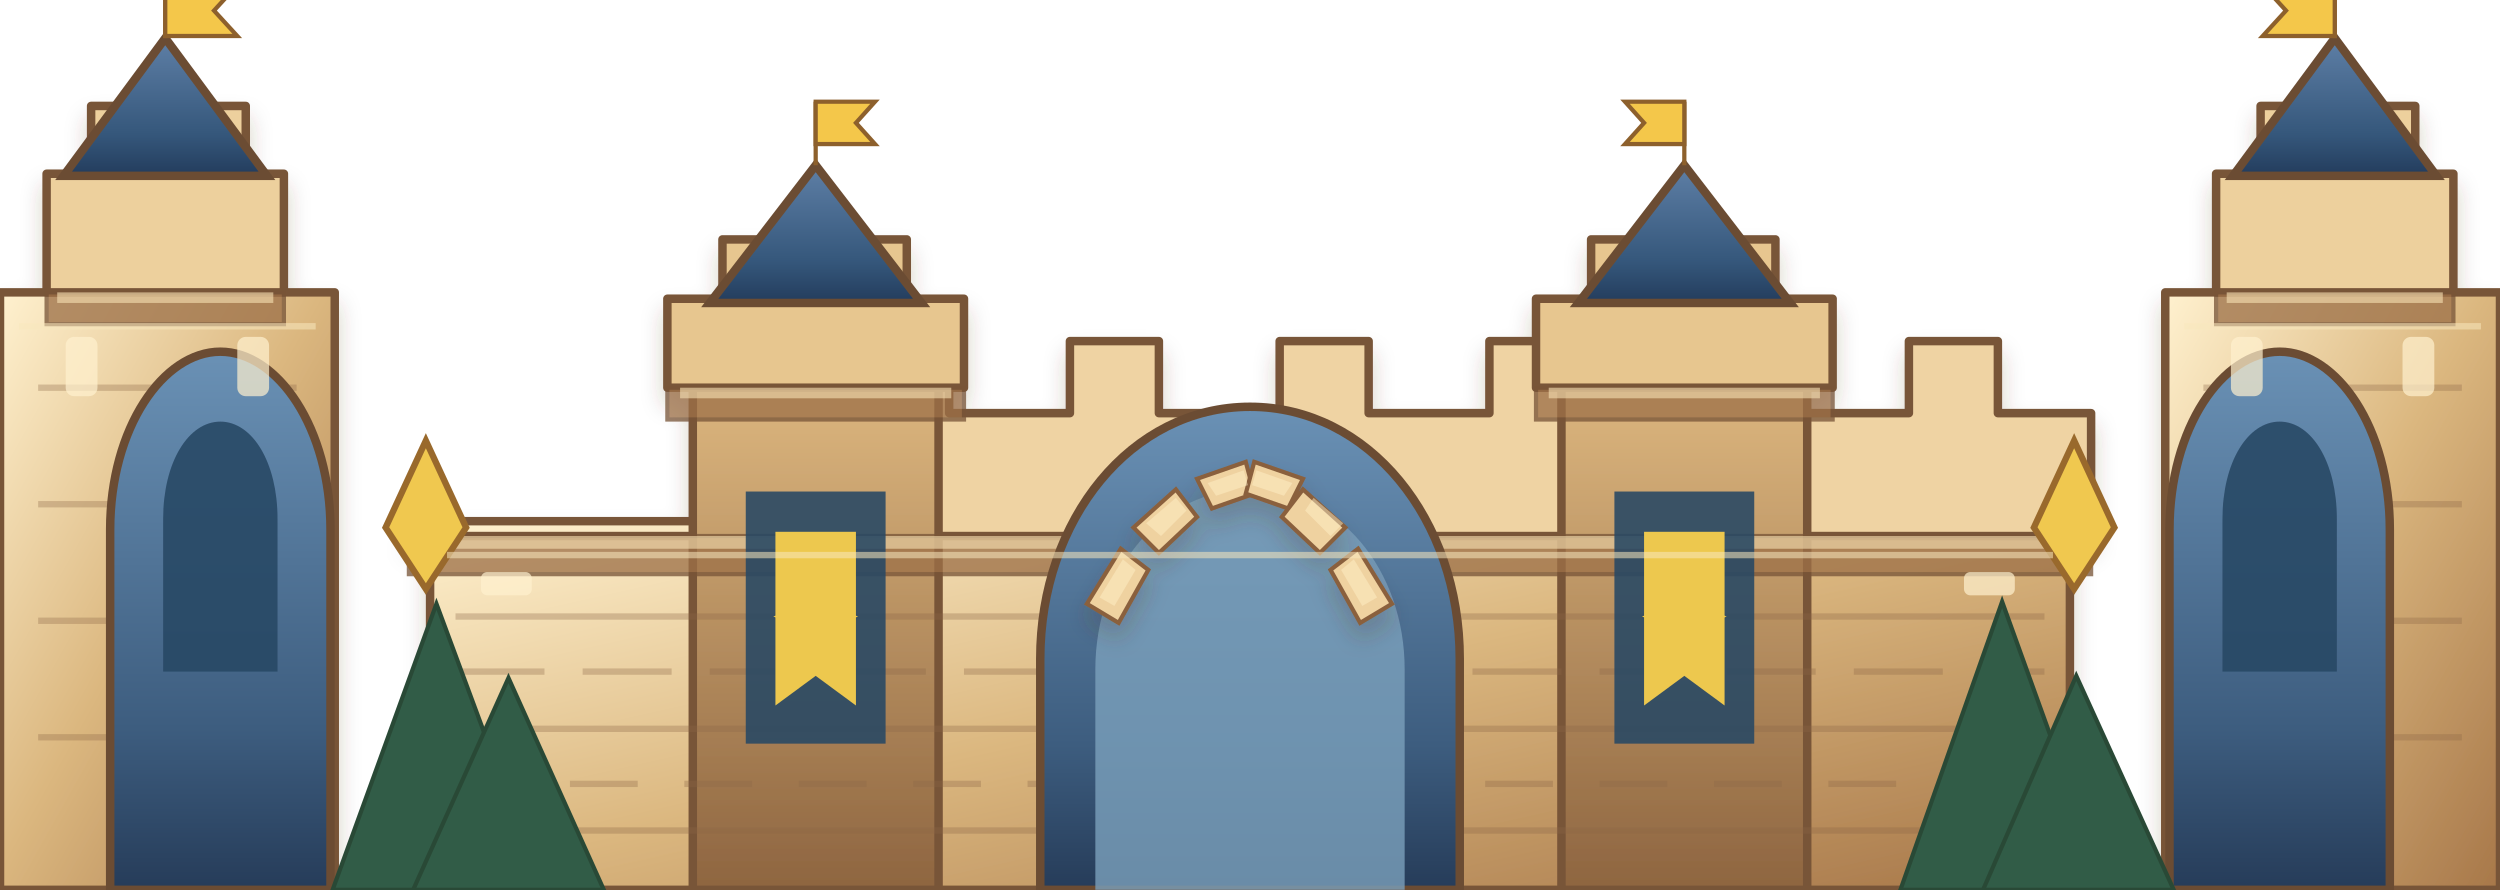
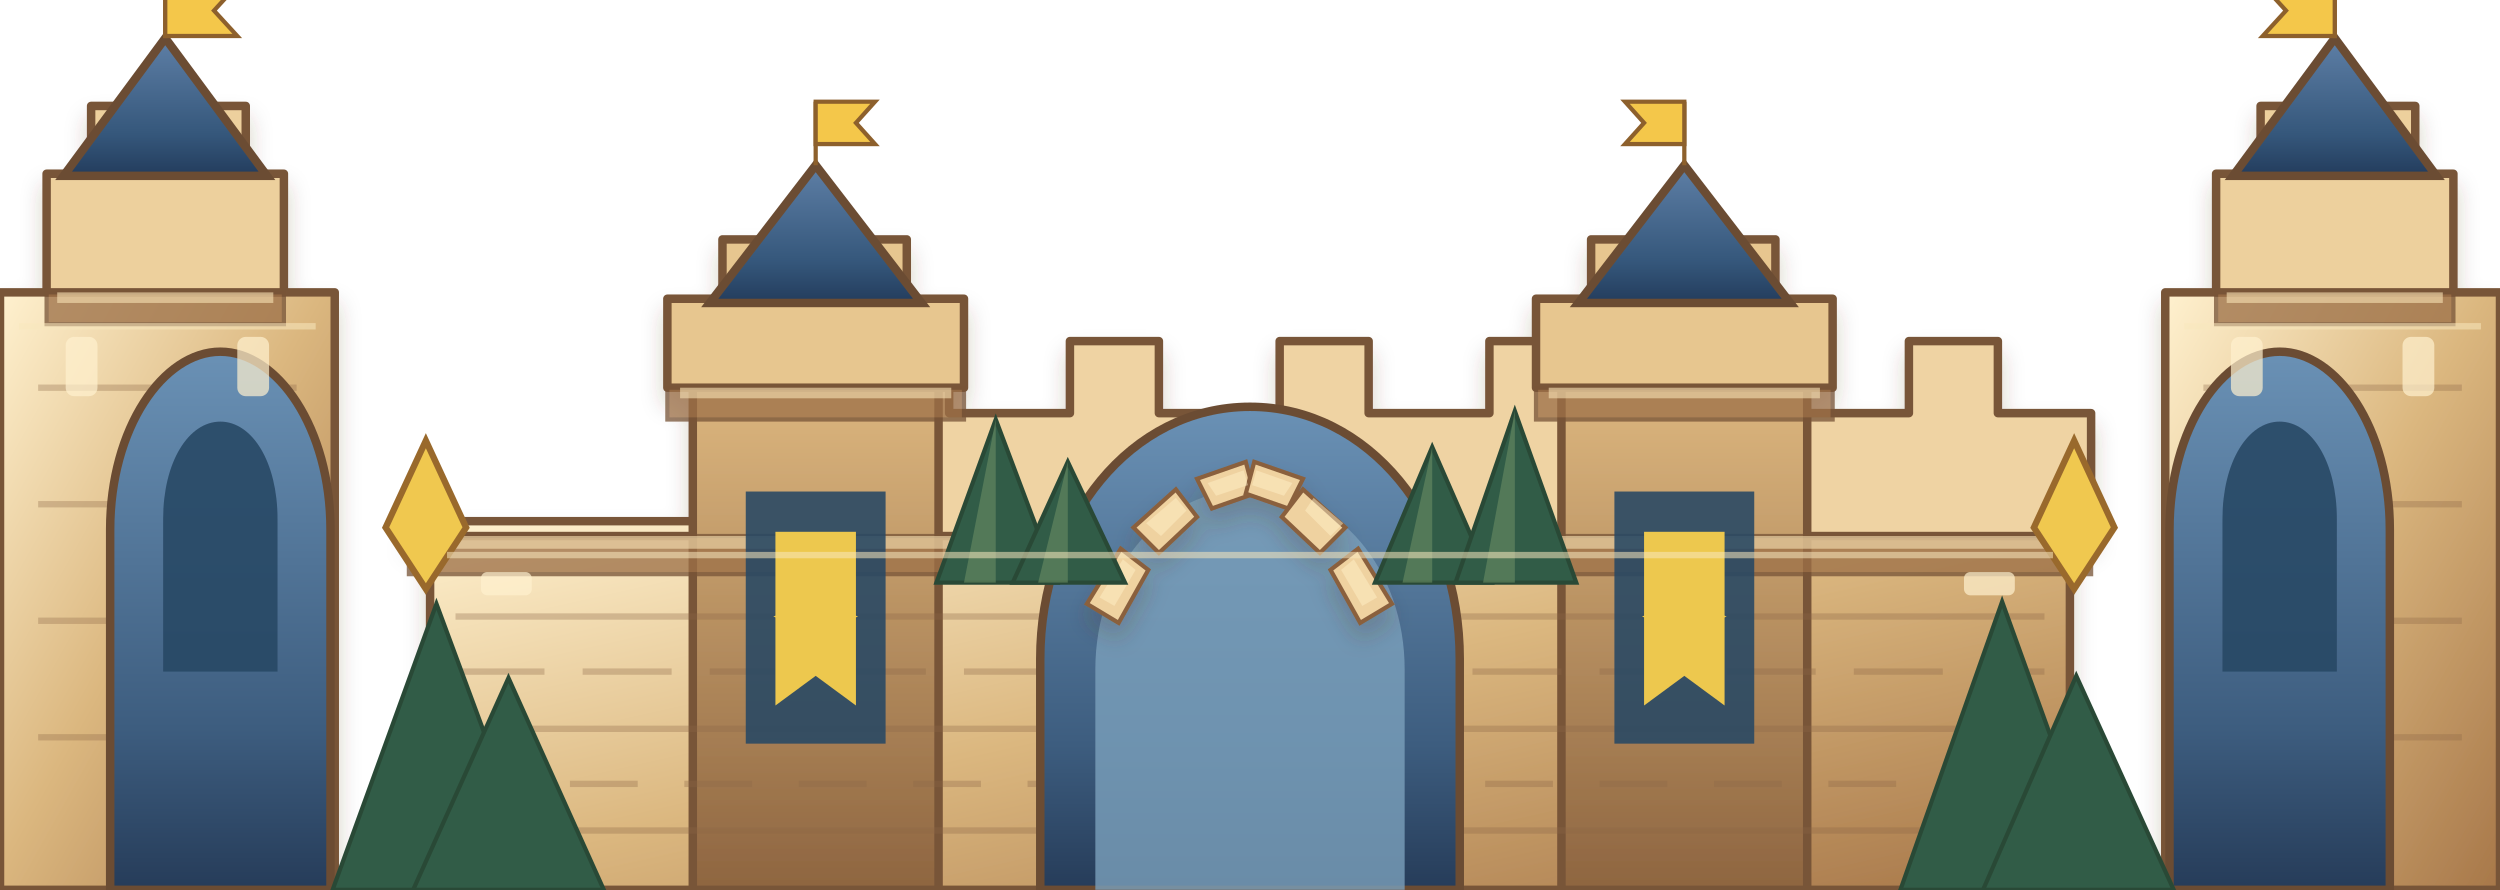
<svg xmlns="http://www.w3.org/2000/svg" viewBox="0 0 1180 420">
  <defs>
    <linearGradient id="stone" x1="0" y1="0" x2="1" y2="1">
      <stop stop-color="#fff1cf" />
      <stop offset=".48" stop-color="#dbb77f" />
      <stop offset="1" stop-color="#a77749" />
    </linearGradient>
    <linearGradient id="stoneDark" x1="0" y1="0" x2="0" y2="1">
      <stop stop-color="#ddb77f" />
      <stop offset="1" stop-color="#8e6540" />
    </linearGradient>
    <linearGradient id="roof" x1="0" y1="0" x2="0" y2="1">
      <stop stop-color="#5e7fa6" />
      <stop offset=".7" stop-color="#35577b" />
      <stop offset="1" stop-color="#233c5c" />
    </linearGradient>
    <linearGradient id="arch" x1="0" y1="0" x2="0" y2="1">
      <stop stop-color="#6a91b5" />
      <stop offset=".7" stop-color="#3d5d7f" />
      <stop offset="1" stop-color="#263c59" />
    </linearGradient>
    <filter id="softShadow" x="-20%" y="-20%" width="140%" height="160%">
      <feDropShadow dx="0" dy="7" stdDeviation="5" flood-color="#4d3526" flood-opacity=".22" />
    </filter>
  </defs>
  <g filter="url(#softShadow)" stroke="#785437" stroke-width="4" stroke-linejoin="round">
    <path d="M0 420V138h158V420Z" fill="url(#stone)" />
    <path d="M1022 420V138h158V420Z" fill="url(#stone)" />
    <path d="M22 138h112V82h-18V50H94v32H65V50H43v32H22Z" fill="#edd09d" />
    <path d="M1046 138h112V82h-18V50h-22v32h-29V50h-22v32h-21Z" fill="#edd09d" />
    <path d="M203 420V246h774V420Z" fill="url(#stone)" />
    <path d="M193 253h794v-58h-44v-34h-42v34h-57v-34h-42v34h-57v-34h-42v34h-57v-34h-42v34h-57v-34h-42v34h-57v-34h-42v34h-44v58Z" fill="#efd3a3" />
    <path d="M327 420V180h116V420Z" fill="url(#stoneDark)" />
    <path d="M737 420V180h116V420Z" fill="url(#stoneDark)" />
    <path d="M315 183h140v-42h-27v-28h-30v28h-27v-28h-30v28h-26Z" fill="#e7c68f" />
    <path d="M725 183h140v-42h-27v-28h-30v28h-27v-28h-30v28h-26Z" fill="#e7c68f" />
  </g>
  <g fill="#9c7047" opacity=".76" stroke="#785437" stroke-width="2">
    <path d="M22 138h112v15H22Z" />
    <path d="M1046 138h112v15h-112Z" />
    <path d="M193 253h794v18H193Z" />
    <path d="M315 183h140v15H315Z" />
    <path d="M725 183h140v15H725Z" />
  </g>
  <g fill="#f6dfb1" opacity=".62">
    <path d="M27 138h102v5H27Z" />
    <path d="M1051 138h102v5h-102Z" />
    <path d="M202 253h776v6H202Z" />
    <path d="M321 183h128v5H321Z" />
    <path d="M731 183h128v5H731Z" />
  </g>
  <g opacity=".32" stroke="#8b6644" stroke-width="3">
    <path d="M18 183h122M18 238h122M18 293h122M18 348h122" />
    <path d="M1040 183h122M1040 238h122M1040 293h122M1040 348h122" />
    <path d="M215 291h750M215 344h750M215 392h750" />
    <path d="M215 317h750" stroke-dasharray="42 18" />
    <path d="M215 370h750" stroke-dasharray="32 22" />
  </g>
  <g fill="url(#roof)" stroke="#6b4c33" stroke-width="4">
    <path d="M30 83 78 18l48 65Z" />
    <path d="M1054 83 1102 18l48 65Z" />
    <path d="M335 143 385 78l50 65Z" />
    <path d="M745 143 795 78l50 65Z" />
  </g>
  <g fill="#f4c74a" stroke="#8d602c" stroke-width="2">
    <path d="M78 18v-25M1102 18v-25M385 78V48M795 78V48" />
    <path d="M78-7h34l-11 12 11 12H78ZM1102-7h-34l11 12-11 12h34ZM385 48h28l-9 10 9 10h-28ZM795 48h-28l9 10-9 10h28Z" />
  </g>
  <g fill="url(#arch)" stroke="#6b4c33" stroke-width="4">
    <path d="M52 420V250c0-48 25-84 52-84s52 36 52 84v170Z" />
    <path d="M1024 420V250c0-48 25-84 52-84s52 36 52 84v170Z" />
    <path d="M491 420V311c0-66 43-119 99-119s99 53 99 119v109Z" />
  </g>
  <path d="M517 420V316c0-47 31-85 73-85s73 38 73 85v104Z" fill="#7ba0bb" opacity=".8" />
  <g fill="#efd2a0" stroke="#8a603e" stroke-width="2" filter="url(#softShadow)">
    <path d="M513 285 529 259 542 269 528 294Z" />
    <path d="M535 249 555 231 565 244 547 261Z" />
    <path d="M565 226 588 218 592 233 572 240Z" />
    <path d="M592 218 615 226 608 240 588 233Z" />
    <path d="M615 231 635 249 623 261 605 244Z" />
    <path d="M641 259 657 285 642 294 628 269Z" />
  </g>
  <g fill="#fff0c9" opacity=".48">
    <path d="M519 282 530 264 536 269 526 286Z" />
    <path d="M541 247 555 235 560 241 548 253Z" />
    <path d="M570 228 587 222 589 229 574 234Z" />
    <path d="M593 222 610 228 606 234 591 229Z" />
    <path d="M620 235 634 247 628 253 616 241Z" />
    <path d="M650 282 639 264 633 269 643 286Z" />
  </g>
  <g fill="#274764" opacity=".88">
    <path d="M77 245c0-27 12-46 27-46s27 19 27 46v72H77Z" />
    <path d="M1049 245c0-27 12-46 27-46s27 19 27 46v72h-54Z" />
    <path d="M352 232h66v119h-66Z" />
    <path d="M762 232h66v119h-66Z" />
  </g>
  <g fill="#edc84e">
    <path d="M366 251h38v82l-19-14-19 14Z" />
    <path d="M776 251h38v82l-19-14-19 14Z" />
    <path d="m385 268 4 17 16 6-16 6-4 17-4-17-16-6 16-6Z" />
    <path d="m795 268 4 17 16 6-16 6-4 17-4-17-16-6 16-6Z" />
  </g>
  <g fill="#fff1ce" opacity=".7">
    <rect x="31" y="159" width="15" height="28" rx="4" />
    <rect x="112" y="159" width="15" height="28" rx="4" />
    <rect x="1053" y="159" width="15" height="28" rx="4" />
    <rect x="1134" y="159" width="15" height="28" rx="4" />
    <rect x="227" y="270" width="24" height="11" rx="3" />
    <rect x="927" y="270" width="24" height="11" rx="3" />
  </g>
  <g fill="#315c47" stroke="#294936" stroke-width="2">
    <path d="M157 420 206 285l50 135Z" />
    <path d="M195 420 240 320l45 100Z" />
    <path d="M897 420 945 284l49 136Z" />
    <path d="M936 420 980 319l46 101Z" />
+     <path d="M442 275 470 198l29 77Z" />
+     <path d="M478 275 504 218l27 57Z" />
+     <path d="M649 275 676 211l28 64Z" />
+     <path d="M687 275 715 194l29 81Z" />
+   </g>
+   <g fill="#6f9166" opacity=".55">
+     <path d="M470 198 470 275 455 275Z" />
+     <path d="M504 218 504 275 490 275Z" />
+     <path d="M676 211 676 275 662 275Z" />
+     <path d="M715 194 715 275 700 275Z" />
  </g>
  <g fill="#f0c84f" stroke="#99692c" stroke-width="3">
    <path d="M182 249 201 208l19 41-19 29Z" />
    <path d="M960 249 979 208l19 41-19 29Z" />
  </g>
  <g opacity=".55" fill="none" stroke="#f8e8bd" stroke-width="3">
    <path d="M9 154h140M1031 154h140" />
    <path d="M211 262h758" />
  </g>
</svg>
